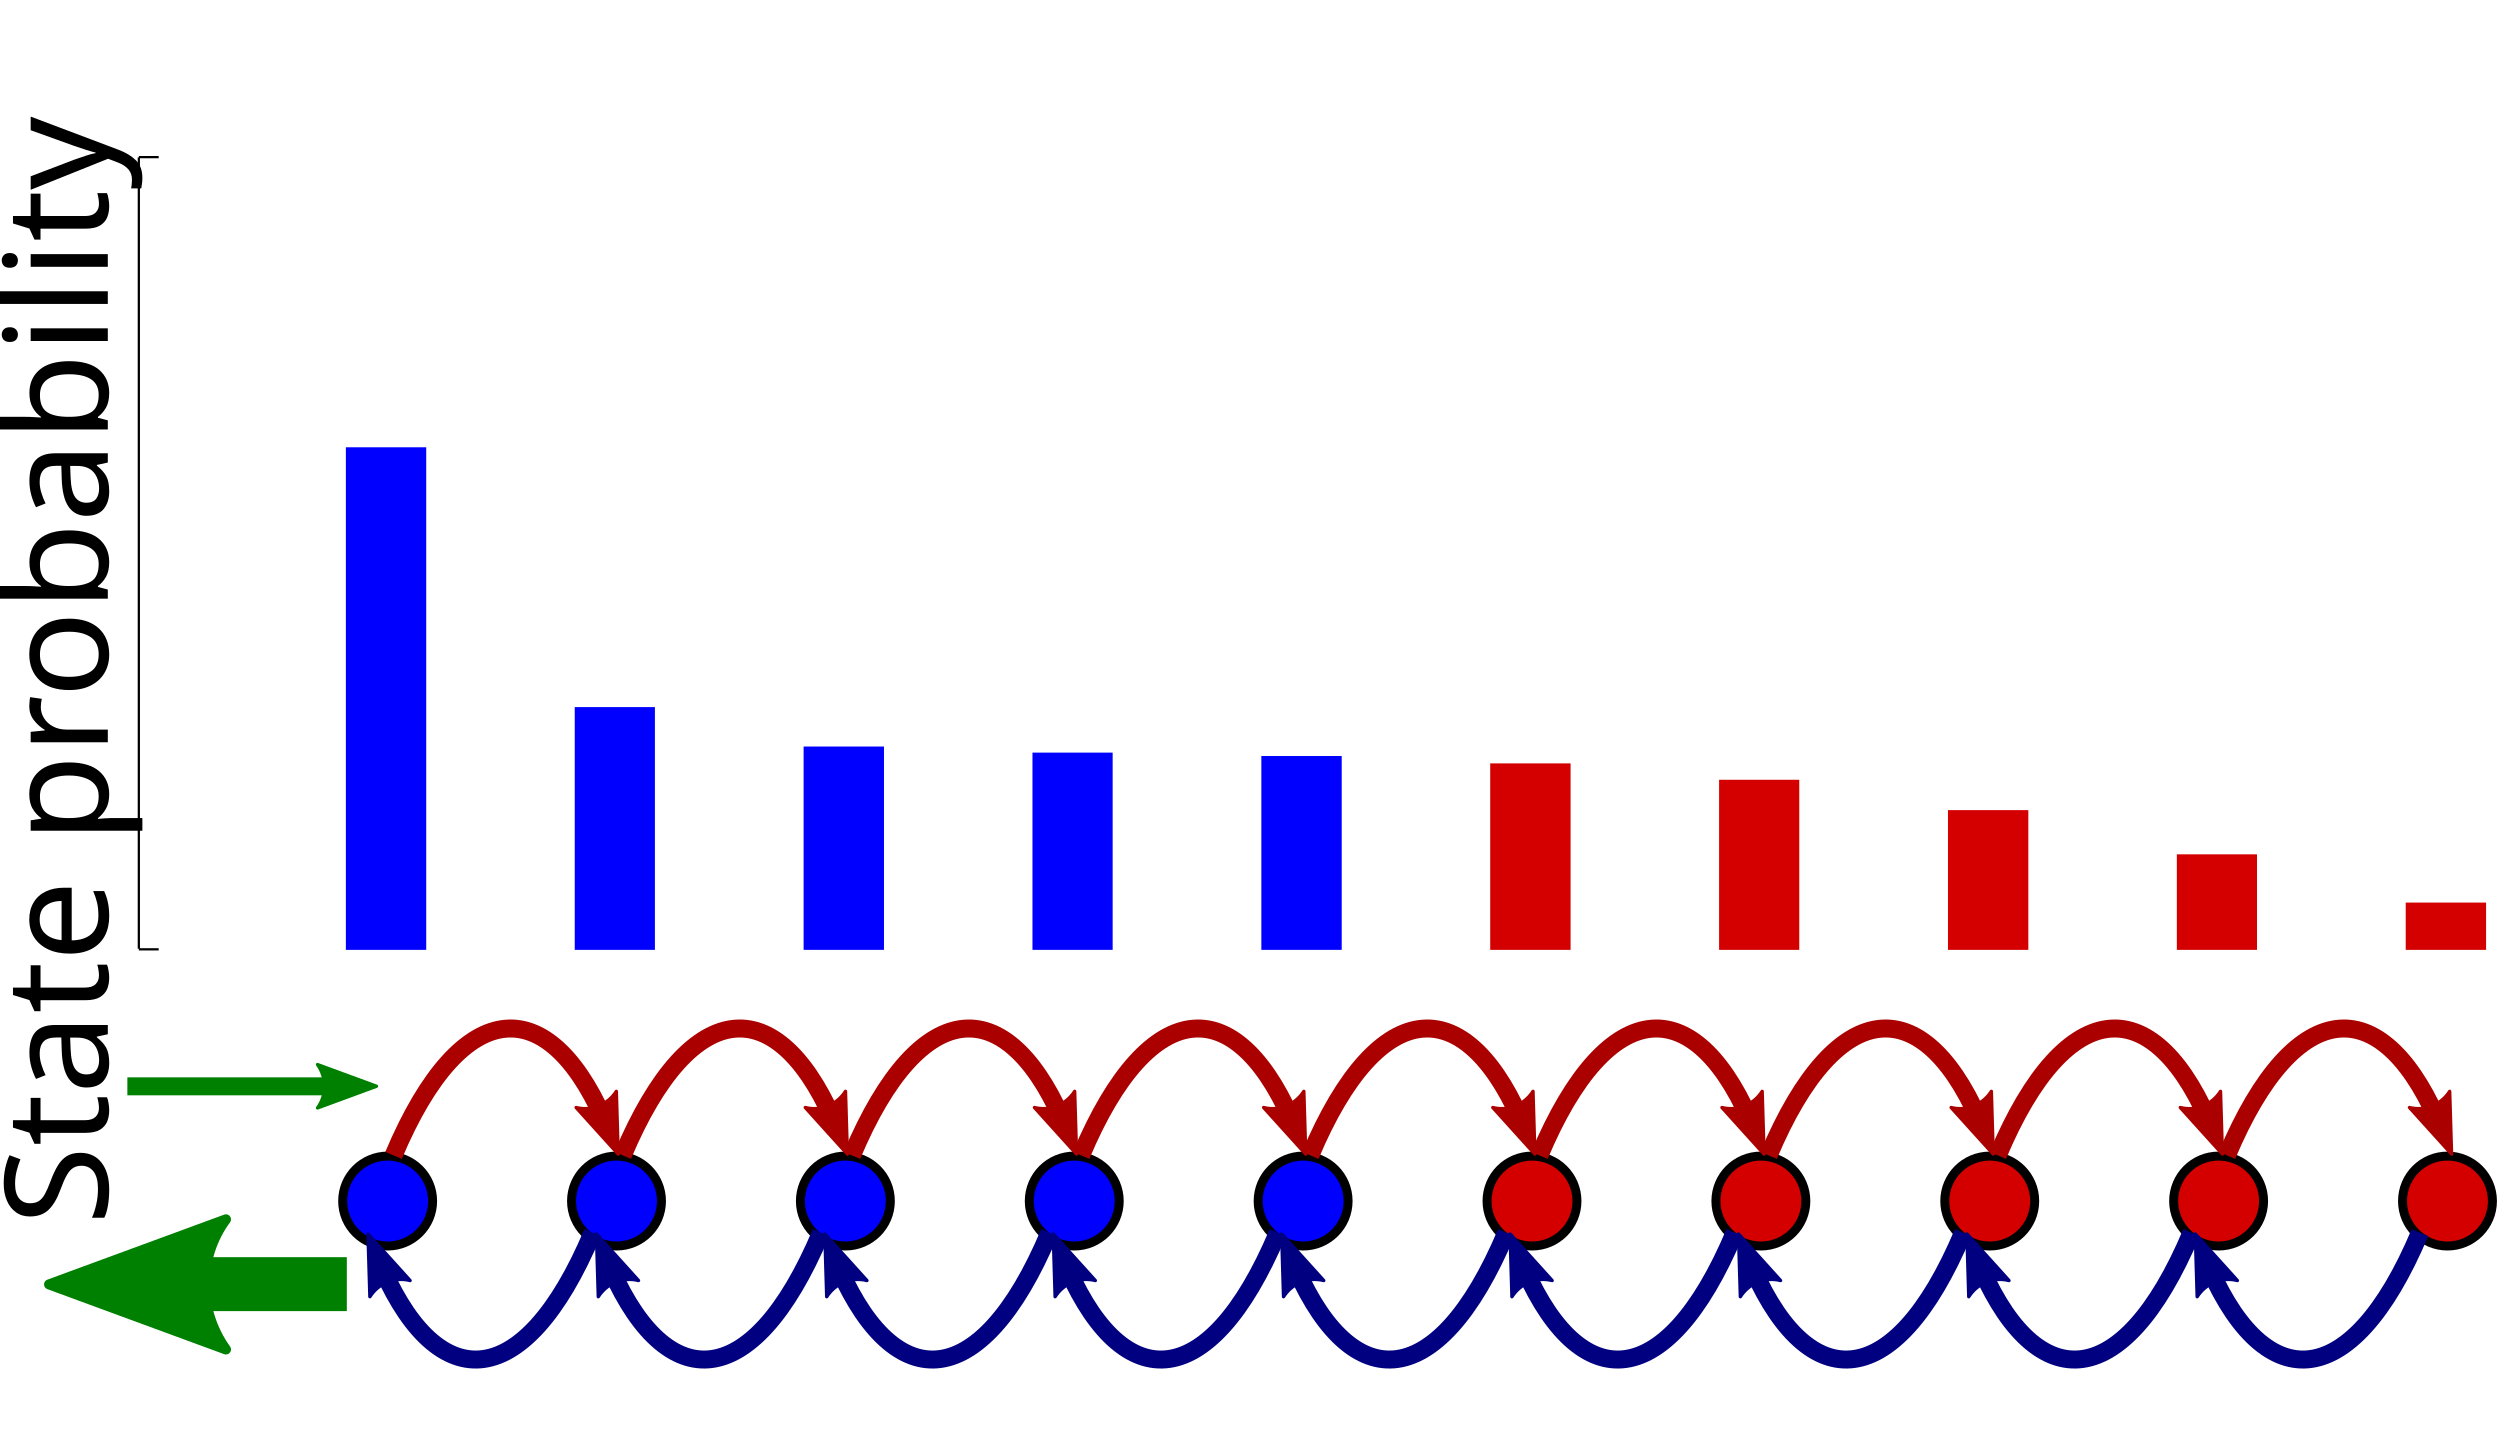
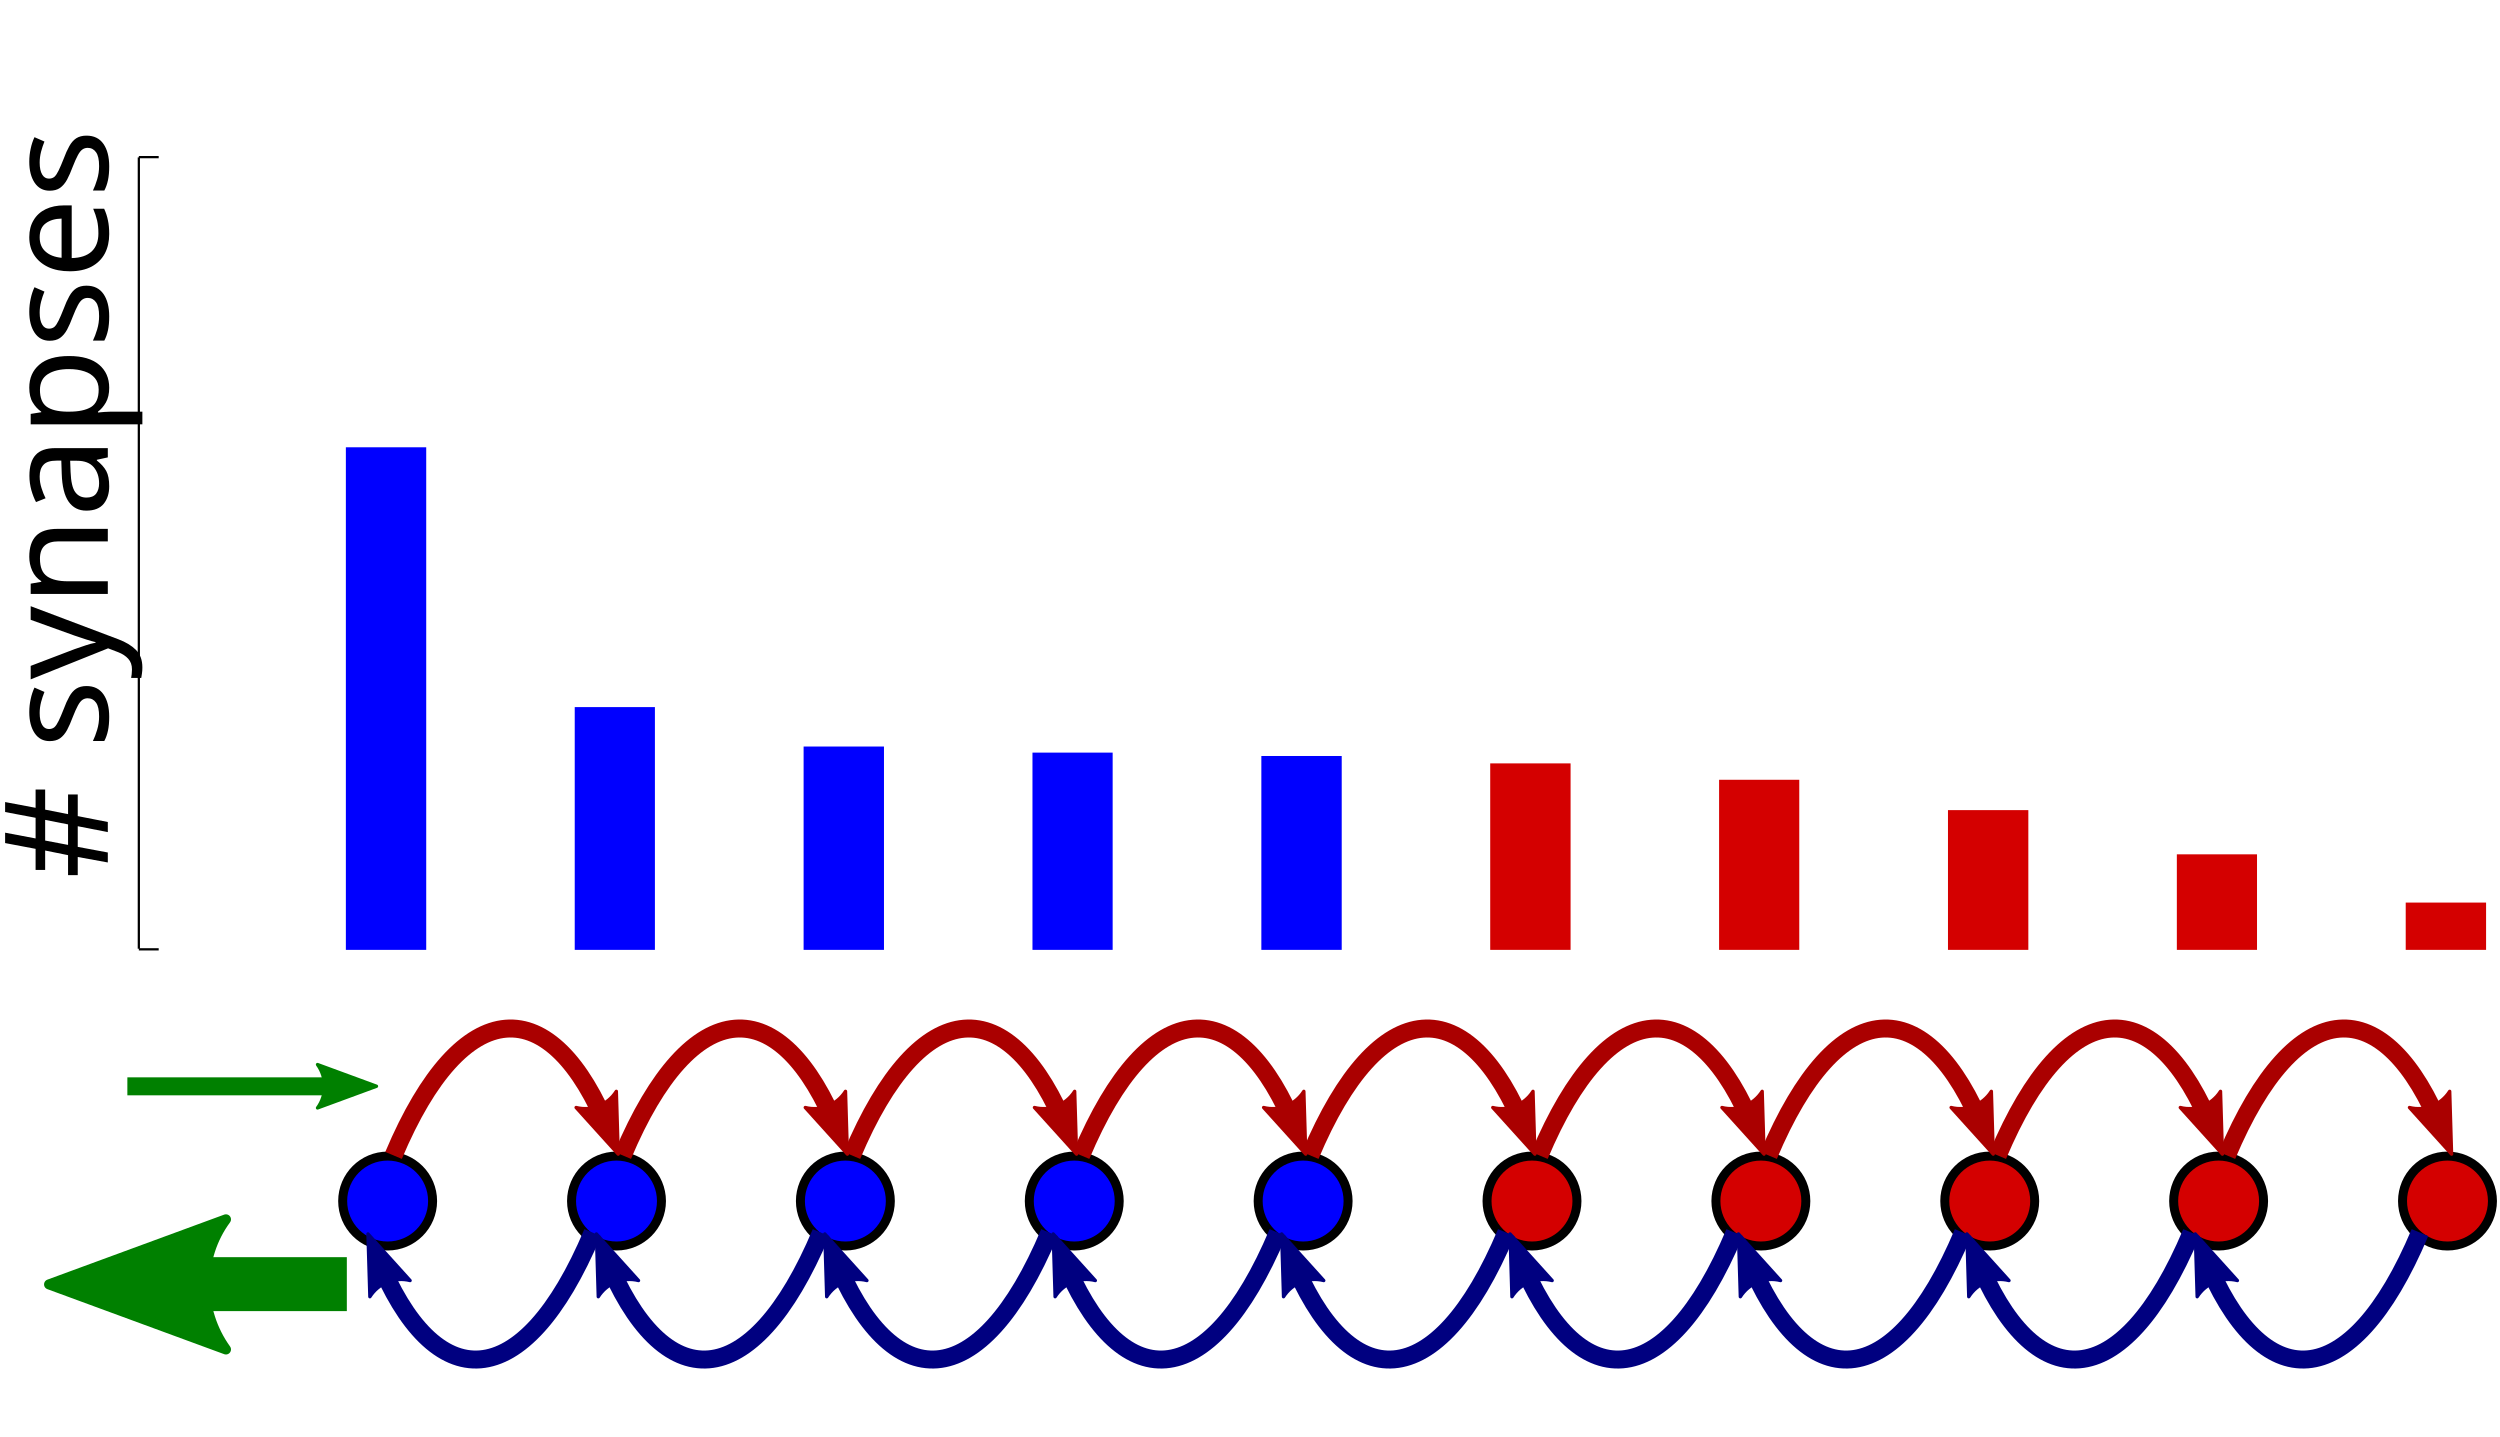
<svg xmlns="http://www.w3.org/2000/svg" width="278.043" height="159.804" id="svg2" version="1.1">
  <defs id="defs4">
    <marker orient="auto" refY="0" refX="0" id="Arrow2Send" style="overflow:visible">
      <path id="path4544" style="font-size:12px;fill-rule:evenodd;stroke-width:0.625;stroke-linejoin:round" d="M 8.719,4.034 -2.207,0.016 8.719,-4.002 c -1.745,2.372 -1.735,5.617 -6e-7,8.035 z" transform="matrix(-0.3,0,0,-0.3,0.69,0)" />
    </marker>
    <marker orient="auto" refY="0" refX="0" id="Arrow2Sstart" style="overflow:visible">
      <path id="path4541" style="font-size:12px;fill-rule:evenodd;stroke-width:0.625;stroke-linejoin:round" d="M 8.719,4.034 -2.207,0.016 8.719,-4.002 c -1.745,2.372 -1.735,5.617 -6e-7,8.035 z" transform="matrix(0.3,0,0,0.3,-0.69,0)" />
    </marker>
    <marker orient="auto" refY="0" refX="0" id="Arrow2Send-4" style="overflow:visible">
      <path id="path4544-5" style="font-size:12px;fill-rule:evenodd;stroke-width:0.625;stroke-linejoin:round" d="M 8.719,4.034 -2.207,0.016 8.719,-4.002 c -1.745,2.372 -1.735,5.617 -6e-7,8.035 z" transform="matrix(-0.3,0,0,-0.3,0.69,0)" />
    </marker>
    <marker orient="auto" refY="0" refX="0" id="Arrow2Send-3" style="overflow:visible">
      <path id="path4544-52" style="font-size:12px;fill-rule:evenodd;stroke-width:0.625;stroke-linejoin:round" d="M 8.719,4.034 -2.207,0.016 8.719,-4.002 c -1.745,2.372 -1.735,5.617 -6e-7,8.035 z" transform="matrix(-0.3,0,0,-0.3,0.69,0)" />
    </marker>
    <marker orient="auto" refY="0" refX="0" id="Arrow2Send-9" style="overflow:visible">
      <path id="path4544-4" style="font-size:12px;fill-rule:evenodd;stroke-width:0.625;stroke-linejoin:round" d="M 8.719,4.034 -2.207,0.016 8.719,-4.002 c -1.745,2.372 -1.735,5.617 -6e-7,8.035 z" transform="matrix(-0.3,0,0,-0.3,0.69,0)" />
    </marker>
    <marker orient="auto" refY="0" refX="0" id="Arrow2Send-0" style="overflow:visible">
      <path id="path4544-59" style="font-size:12px;fill-rule:evenodd;stroke-width:0.625;stroke-linejoin:round" d="M 8.719,4.034 -2.207,0.016 8.719,-4.002 c -1.745,2.372 -1.735,5.617 -6e-7,8.035 z" transform="matrix(-0.3,0,0,-0.3,0.69,0)" />
    </marker>
    <marker orient="auto" refY="0" refX="0" id="Arrow2Send-6" style="overflow:visible">
      <path id="path4544-594" style="font-size:12px;fill-rule:evenodd;stroke-width:0.625;stroke-linejoin:round" d="M 8.719,4.034 -2.207,0.016 8.719,-4.002 c -1.745,2.372 -1.735,5.617 -6e-7,8.035 z" transform="matrix(-0.3,0,0,-0.3,0.69,0)" />
    </marker>
    <marker orient="auto" refY="0" refX="0" id="Arrow2Send-43" style="overflow:visible">
      <path id="path4544-54" style="font-size:12px;fill-rule:evenodd;stroke-width:0.625;stroke-linejoin:round" d="M 8.719,4.034 -2.207,0.016 8.719,-4.002 c -1.745,2.372 -1.735,5.617 -6e-7,8.035 z" transform="matrix(-0.3,0,0,-0.3,0.69,0)" />
    </marker>
    <marker orient="auto" refY="0" refX="0" id="Arrow2Send-41" style="overflow:visible">
      <path id="path4544-6" style="font-size:12px;fill-rule:evenodd;stroke-width:0.625;stroke-linejoin:round" d="M 8.719,4.034 -2.207,0.016 8.719,-4.002 c -1.745,2.372 -1.735,5.617 -6e-7,8.035 z" transform="matrix(-0.3,0,0,-0.3,0.69,0)" />
    </marker>
    <marker orient="auto" refY="0" refX="0" id="Arrow2Send-1" style="overflow:visible">
      <path id="path4544-58" style="font-size:12px;fill-rule:evenodd;stroke-width:0.625;stroke-linejoin:round" d="M 8.719,4.034 -2.207,0.016 8.719,-4.002 c -1.745,2.372 -1.735,5.617 -6e-7,8.035 z" transform="matrix(-0.3,0,0,-0.3,0.69,0)" />
    </marker>
    <marker orient="auto" refY="0" refX="0" id="Arrow2Send-01" style="overflow:visible">
      <path id="path4544-40" style="font-size:12px;fill-rule:evenodd;stroke-width:0.625;stroke-linejoin:round" d="M 8.719,4.034 -2.207,0.016 8.719,-4.002 c -1.745,2.372 -1.735,5.617 -6e-7,8.035 z" transform="matrix(-0.3,0,0,-0.3,0.69,0)" />
    </marker>
    <marker orient="auto" refY="0" refX="0" id="Arrow2Send-91" style="overflow:visible">
      <path id="path4544-7" style="font-size:12px;fill-rule:evenodd;stroke-width:0.625;stroke-linejoin:round" d="M 8.719,4.034 -2.207,0.016 8.719,-4.002 c -1.745,2.372 -1.735,5.617 -6e-7,8.035 z" transform="matrix(-0.3,0,0,-0.3,0.69,0)" />
    </marker>
    <marker orient="auto" refY="0" refX="0" id="Arrow2Send-96" style="overflow:visible">
      <path id="path4544-8" style="font-size:12px;fill-rule:evenodd;stroke-width:0.625;stroke-linejoin:round" d="M 8.719,4.034 -2.207,0.016 8.719,-4.002 c -1.745,2.372 -1.735,5.617 -6e-7,8.035 z" transform="matrix(-0.3,0,0,-0.3,0.69,0)" />
    </marker>
    <marker orient="auto" refY="0" refX="0" id="Arrow2Send-30" style="overflow:visible">
      <path id="path4544-2" style="font-size:12px;fill-rule:evenodd;stroke-width:0.625;stroke-linejoin:round" d="M 8.719,4.034 -2.207,0.016 8.719,-4.002 c -1.745,2.372 -1.735,5.617 -6e-7,8.035 z" transform="matrix(-0.3,0,0,-0.3,0.69,0)" />
    </marker>
    <marker orient="auto" refY="0" refX="0" id="Arrow2Send-92" style="overflow:visible">
      <path id="path4544-24" style="font-size:12px;fill-rule:evenodd;stroke-width:0.625;stroke-linejoin:round" d="M 8.719,4.034 -2.207,0.016 8.719,-4.002 c -1.745,2.372 -1.735,5.617 -6e-7,8.035 z" transform="matrix(-0.3,0,0,-0.3,0.69,0)" />
    </marker>
    <marker orient="auto" refY="0" refX="0" id="Arrow2Send-8" style="overflow:visible">
      <path id="path4544-72" style="font-size:12px;fill-rule:evenodd;stroke-width:0.625;stroke-linejoin:round" d="M 8.719,4.034 -2.207,0.016 8.719,-4.002 c -1.745,2.372 -1.735,5.617 -6e-7,8.035 z" transform="matrix(-0.3,0,0,-0.3,0.69,0)" />
    </marker>
    <marker orient="auto" refY="0" refX="0" id="Arrow2Send-34" style="overflow:visible">
      <path id="path4544-3" style="font-size:12px;fill-rule:evenodd;stroke-width:0.625;stroke-linejoin:round" d="M 8.719,4.034 -2.207,0.016 8.719,-4.002 c -1.745,2.372 -1.735,5.617 -6e-7,8.035 z" transform="matrix(-0.3,0,0,-0.3,0.69,0)" />
    </marker>
    <marker orient="auto" refY="0" refX="0" id="Arrow2Send-32" style="overflow:visible">
      <path id="path4544-76" style="font-size:12px;fill-rule:evenodd;stroke-width:0.625;stroke-linejoin:round" d="M 8.719,4.034 -2.207,0.016 8.719,-4.002 c -1.745,2.372 -1.735,5.617 -6e-7,8.035 z" transform="matrix(-0.3,0,0,-0.3,0.69,0)" />
    </marker>
    <marker orient="auto" refY="0" refX="0" id="Arrow2Send-36" style="overflow:visible">
      <path id="path4544-9" style="font-size:12px;fill-rule:evenodd;stroke-width:0.625;stroke-linejoin:round" d="M 8.719,4.034 -2.207,0.016 8.719,-4.002 c -1.745,2.372 -1.735,5.617 -6e-7,8.035 z" transform="matrix(-0.3,0,0,-0.3,0.69,0)" />
    </marker>
    <marker orient="auto" refY="0" refX="0" id="Arrow2Send-33" style="overflow:visible">
      <path id="path4544-0" style="font-size:12px;fill-rule:evenodd;stroke-width:0.625;stroke-linejoin:round" d="M 8.719,4.034 -2.207,0.016 8.719,-4.002 c -1.745,2.372 -1.735,5.617 -6e-7,8.035 z" transform="matrix(-0.3,0,0,-0.3,0.69,0)" />
    </marker>
    <marker orient="auto" refY="0" refX="0" id="Arrow2SendM" style="overflow:visible">
      <path id="path3097" style="font-size:12px;fill:#aa0000;fill-rule:evenodd;stroke:#aa0000;stroke-width:0.625;stroke-linejoin:round" d="M 8.719,4.034 -2.207,0.016 8.719,-4.002 c -1.745,2.372 -1.735,5.617 -6e-7,8.035 z" transform="matrix(-0.3,0,0,-0.3,0.69,0)" />
    </marker>
    <marker orient="auto" refY="0" refX="0" id="Arrow2Sendg" style="overflow:visible">
      <path id="path3100" style="font-size:12px;fill:#aa0000;fill-rule:evenodd;stroke:#aa0000;stroke-width:0.625;stroke-linejoin:round" d="M 8.719,4.034 -2.207,0.016 8.719,-4.002 c -1.745,2.372 -1.735,5.617 -6e-7,8.035 z" transform="matrix(-0.3,0,0,-0.3,0.69,0)" />
    </marker>
    <marker orient="auto" refY="0" refX="0" id="Arrow2Send3" style="overflow:visible">
      <path id="path3103" style="font-size:12px;fill:#aa0000;fill-rule:evenodd;stroke:#aa0000;stroke-width:0.625;stroke-linejoin:round" d="M 8.719,4.034 -2.207,0.016 8.719,-4.002 c -1.745,2.372 -1.735,5.617 -6e-7,8.035 z" transform="matrix(-0.3,0,0,-0.3,0.69,0)" />
    </marker>
    <marker orient="auto" refY="0" refX="0" id="Arrow2Sends" style="overflow:visible">
      <path id="path3106" style="font-size:12px;fill:#aa0000;fill-rule:evenodd;stroke:#aa0000;stroke-width:0.625;stroke-linejoin:round" d="M 8.719,4.034 -2.207,0.016 8.719,-4.002 c -1.745,2.372 -1.735,5.617 -6e-7,8.035 z" transform="matrix(-0.3,0,0,-0.3,0.69,0)" />
    </marker>
    <marker orient="auto" refY="0" refX="0" id="Arrow2Sendz" style="overflow:visible">
      <path id="path3109" style="font-size:12px;fill:#aa0000;fill-rule:evenodd;stroke:#aa0000;stroke-width:0.625;stroke-linejoin:round" d="M 8.719,4.034 -2.207,0.016 8.719,-4.002 c -1.745,2.372 -1.735,5.617 -6e-7,8.035 z" transform="matrix(-0.3,0,0,-0.3,0.69,0)" />
    </marker>
    <marker orient="auto" refY="0" refX="0" id="Arrow2SendI" style="overflow:visible">
      <path id="path3112" style="font-size:12px;fill:#aa0000;fill-rule:evenodd;stroke:#aa0000;stroke-width:0.625;stroke-linejoin:round" d="M 8.719,4.034 -2.207,0.016 8.719,-4.002 c -1.745,2.372 -1.735,5.617 -6e-7,8.035 z" transform="matrix(-0.3,0,0,-0.3,0.69,0)" />
    </marker>
    <marker orient="auto" refY="0" refX="0" id="Arrow2Send7" style="overflow:visible">
      <path id="path3115" style="font-size:12px;fill:#aa0000;fill-rule:evenodd;stroke:#aa0000;stroke-width:0.625;stroke-linejoin:round" d="M 8.719,4.034 -2.207,0.016 8.719,-4.002 c -1.745,2.372 -1.735,5.617 -6e-7,8.035 z" transform="matrix(-0.3,0,0,-0.3,0.69,0)" />
    </marker>
    <marker orient="auto" refY="0" refX="0" id="Arrow2SendG" style="overflow:visible">
      <path id="path3118" style="font-size:12px;fill:#aa0000;fill-rule:evenodd;stroke:#aa0000;stroke-width:0.625;stroke-linejoin:round" d="M 8.719,4.034 -2.207,0.016 8.719,-4.002 c -1.745,2.372 -1.735,5.617 -6e-7,8.035 z" transform="matrix(-0.3,0,0,-0.3,0.69,0)" />
    </marker>
    <marker orient="auto" refY="0" refX="0" id="Arrow2SendJ" style="overflow:visible">
      <path id="path3121" style="font-size:12px;fill:#aa0000;fill-rule:evenodd;stroke:#aa0000;stroke-width:0.625;stroke-linejoin:round" d="M 8.719,4.034 -2.207,0.016 8.719,-4.002 c -1.745,2.372 -1.735,5.617 -6e-7,8.035 z" transform="matrix(-0.3,0,0,-0.3,0.69,0)" />
    </marker>
    <marker orient="auto" refY="0" refX="0" id="Arrow2Sendzk" style="overflow:visible">
      <path id="path3315" style="font-size:12px;fill:#000080;fill-rule:evenodd;stroke:#000080;stroke-width:0.625;stroke-linejoin:round" d="M 8.719,4.034 -2.207,0.016 8.719,-4.002 c -1.745,2.372 -1.735,5.617 -6e-7,8.035 z" transform="matrix(-0.3,0,0,-0.3,0.69,0)" />
    </marker>
    <marker orient="auto" refY="0" refX="0" id="Arrow2SendD" style="overflow:visible">
      <path id="path3318" style="font-size:12px;fill:#000080;fill-rule:evenodd;stroke:#000080;stroke-width:0.625;stroke-linejoin:round" d="M 8.719,4.034 -2.207,0.016 8.719,-4.002 c -1.745,2.372 -1.735,5.617 -6e-7,8.035 z" transform="matrix(-0.3,0,0,-0.3,0.69,0)" />
    </marker>
    <marker orient="auto" refY="0" refX="0" id="Arrow2SendO" style="overflow:visible">
      <path id="path3321" style="font-size:12px;fill:#000080;fill-rule:evenodd;stroke:#000080;stroke-width:0.625;stroke-linejoin:round" d="M 8.719,4.034 -2.207,0.016 8.719,-4.002 c -1.745,2.372 -1.735,5.617 -6e-7,8.035 z" transform="matrix(-0.3,0,0,-0.3,0.69,0)" />
    </marker>
    <marker orient="auto" refY="0" refX="0" id="Arrow2Sendu" style="overflow:visible">
      <path id="path3324" style="font-size:12px;fill:#000080;fill-rule:evenodd;stroke:#000080;stroke-width:0.625;stroke-linejoin:round" d="M 8.719,4.034 -2.207,0.016 8.719,-4.002 c -1.745,2.372 -1.735,5.617 -6e-7,8.035 z" transform="matrix(-0.3,0,0,-0.3,0.69,0)" />
    </marker>
    <marker orient="auto" refY="0" refX="0" id="Arrow2Sendd" style="overflow:visible">
      <path id="path3327" style="font-size:12px;fill:#000080;fill-rule:evenodd;stroke:#000080;stroke-width:0.625;stroke-linejoin:round" d="M 8.719,4.034 -2.207,0.016 8.719,-4.002 c -1.745,2.372 -1.735,5.617 -6e-7,8.035 z" transform="matrix(-0.3,0,0,-0.3,0.69,0)" />
    </marker>
    <marker orient="auto" refY="0" refX="0" id="Arrow2Send9" style="overflow:visible">
      <path id="path3330" style="font-size:12px;fill:#000080;fill-rule:evenodd;stroke:#000080;stroke-width:0.625;stroke-linejoin:round" d="M 8.719,4.034 -2.207,0.016 8.719,-4.002 c -1.745,2.372 -1.735,5.617 -6e-7,8.035 z" transform="matrix(-0.3,0,0,-0.3,0.69,0)" />
    </marker>
    <marker orient="auto" refY="0" refX="0" id="Arrow2SendI1" style="overflow:visible">
      <path id="path3333" style="font-size:12px;fill:#000080;fill-rule:evenodd;stroke:#000080;stroke-width:0.625;stroke-linejoin:round" d="M 8.719,4.034 -2.207,0.016 8.719,-4.002 c -1.745,2.372 -1.735,5.617 -6e-7,8.035 z" transform="matrix(-0.3,0,0,-0.3,0.69,0)" />
    </marker>
    <marker orient="auto" refY="0" refX="0" id="Arrow2Senda" style="overflow:visible">
      <path id="path3336" style="font-size:12px;fill:#000080;fill-rule:evenodd;stroke:#000080;stroke-width:0.625;stroke-linejoin:round" d="M 8.719,4.034 -2.207,0.016 8.719,-4.002 c -1.745,2.372 -1.735,5.617 -6e-7,8.035 z" transform="matrix(-0.3,0,0,-0.3,0.69,0)" />
    </marker>
    <marker orient="auto" refY="0" refX="0" id="Arrow2SendaN" style="overflow:visible">
      <path id="path3339" style="font-size:12px;fill:#000080;fill-rule:evenodd;stroke:#000080;stroke-width:0.625;stroke-linejoin:round" d="M 8.719,4.034 -2.207,0.016 8.719,-4.002 c -1.745,2.372 -1.735,5.617 -6e-7,8.035 z" transform="matrix(-0.3,0,0,-0.3,0.69,0)" />
    </marker>
    <marker orient="auto" refY="0" refX="0" id="Arrow2Send-33d2" style="overflow:visible">
      <path id="path5288" style="font-size:12px;fill:#008000;fill-rule:evenodd;stroke:#008000;stroke-width:0.625;stroke-linejoin:round" d="M 8.719,4.034 -2.207,0.016 8.719,-4.002 c -1.745,2.372 -1.735,5.617 -6e-7,8.035 z" transform="matrix(-0.3,0,0,-0.3,0.69,0)" />
    </marker>
    <marker orient="auto" refY="0" refX="0" id="Arrow2Send-337r" style="overflow:visible">
      <path id="path5291" style="font-size:12px;fill:#008000;fill-rule:evenodd;stroke:#008000;stroke-width:0.625;stroke-linejoin:round" d="M 8.719,4.034 -2.207,0.016 8.719,-4.002 c -1.745,2.372 -1.735,5.617 -6e-7,8.035 z" transform="matrix(-0.3,0,0,-0.3,0.69,0)" />
    </marker>
    <marker orient="auto" refY="0" refX="0" id="Arrow2Send-33Jk" style="overflow:visible">
      <path id="path5285" style="font-size:12px;fill:#008000;fill-rule:evenodd;stroke:#008000;stroke-width:0.625;stroke-linejoin:round" d="M 8.719,4.034 -2.207,0.016 8.719,-4.002 c -1.745,2.372 -1.735,5.617 -6e-7,8.035 z" transform="matrix(-0.3,0,0,-0.3,0.69,0)" />
    </marker>
    <marker orient="auto" refY="0" refX="0" id="Arrow2Send-33V0" style="overflow:visible">
      <path id="path5294" style="font-size:12px;fill:#008000;fill-rule:evenodd;stroke:#008000;stroke-width:0.625;stroke-linejoin:round" d="M 8.719,4.034 -2.207,0.016 8.719,-4.002 c -1.745,2.372 -1.735,5.617 -6e-7,8.035 z" transform="matrix(-0.3,0,0,-0.3,0.69,0)" />
    </marker>
    <marker orient="auto" refY="0" refX="0" id="Arrow2Send-33Jk-1" style="overflow:visible">
      <path id="path5285-4" style="font-size:12px;fill:#008000;fill-rule:evenodd;stroke:#008000;stroke-width:0.625;stroke-linejoin:round" d="M 8.719,4.034 -2.207,0.016 8.719,-4.002 c -1.745,2.372 -1.735,5.617 -6e-7,8.035 z" transform="matrix(-0.3,0,0,-0.3,0.69,0)" />
    </marker>
    <marker orient="auto" refY="0" refX="0" id="Arrow2Send-33V0-2" style="overflow:visible">
      <path id="path5294-3" style="font-size:12px;fill:#008000;fill-rule:evenodd;stroke:#008000;stroke-width:0.625;stroke-linejoin:round" d="M 8.719,4.034 -2.207,0.016 8.719,-4.002 c -1.745,2.372 -1.735,5.617 -6e-7,8.035 z" transform="matrix(-0.3,0,0,-0.3,0.69,0)" />
    </marker>
  </defs>
  <g id="layer1" transform="translate(-90.98613,-322.2844)">
    <g id="g3122" transform="translate(-8.499912,14.92788)">
      <path d="m 190,347.362 c 0,2.761 -2.239,5 -5,5 -2.761,0 -5,-2.239 -5,-5 0,-2.761 2.239,-5 5,-5 2.761,0 5,2.239 5,5 z" id="path2994-3-2-1" style="fill:#d40000;stroke:#000000;stroke-width:1;stroke-linecap:round;stroke-linejoin:round;stroke-miterlimit:4;stroke-dasharray:none;stroke-dashoffset:0" transform="matrix(-1,0,0,1,556.6883,93.57143)" />
      <path d="m 190,347.362 c 0,2.761 -2.239,5 -5,5 -2.761,0 -5,-2.239 -5,-5 0,-2.761 2.239,-5 5,-5 2.761,0 5,2.239 5,5 z" id="path2994-3-2-7" style="fill:#d40000;stroke:#000000;stroke-width:1;stroke-linecap:round;stroke-linejoin:round;stroke-miterlimit:4;stroke-dasharray:none;stroke-dashoffset:0" transform="matrix(-1,0,0,1,531.2338,93.57143)" />
      <path d="m 190,347.362 c 0,2.761 -2.239,5 -5,5 -2.761,0 -5,-2.239 -5,-5 0,-2.761 2.239,-5 5,-5 2.761,0 5,2.239 5,5 z" id="path2994-3-2-4" style="fill:#d40000;stroke:#000000;stroke-width:1;stroke-linecap:round;stroke-linejoin:round;stroke-miterlimit:4;stroke-dasharray:none;stroke-dashoffset:0" transform="matrix(-1,0,0,1,480.3247,93.57143)" />
      <path d="m 190,347.362 c 0,2.761 -2.239,5 -5,5 -2.761,0 -5,-2.239 -5,-5 0,-2.761 2.239,-5 5,-5 2.761,0 5,2.239 5,5 z" id="path2994-3-2-0" style="fill:#d40000;stroke:#000000;stroke-width:1;stroke-linecap:round;stroke-linejoin:round;stroke-miterlimit:4;stroke-dasharray:none;stroke-dashoffset:0" transform="matrix(-1,0,0,1,505.7792,93.57143)" />
      <path d="m 190,347.362 c 0,2.761 -2.239,5 -5,5 -2.761,0 -5,-2.239 -5,-5 0,-2.761 2.239,-5 5,-5 2.761,0 5,2.239 5,5 z" id="path2994-3-2-9" style="fill:#d40000;stroke:#000000;stroke-width:1;stroke-linecap:round;stroke-linejoin:round;stroke-miterlimit:4;stroke-dasharray:none;stroke-dashoffset:0" transform="matrix(-1,0,0,1,454.8701,93.57143)" />
      <path d="m 190,347.362 c 0,2.761 -2.239,5 -5,5 -2.761,0 -5,-2.239 -5,-5 0,-2.761 2.239,-5 5,-5 2.761,0 5,2.239 5,5 z" id="path2994-8" style="fill:#0000ff;stroke:#000000;stroke-width:1;stroke-linecap:round;stroke-linejoin:round;stroke-miterlimit:4;stroke-dasharray:none;stroke-dashoffset:0" transform="matrix(-1,0,0,1,353.0519,93.57143)" />
      <path d="m 190,347.362 c 0,2.761 -2.239,5 -5,5 -2.761,0 -5,-2.239 -5,-5 0,-2.761 2.239,-5 5,-5 2.761,0 5,2.239 5,5 z" id="path2994-82" style="fill:#0000ff;stroke:#000000;stroke-width:1;stroke-linecap:round;stroke-linejoin:round;stroke-miterlimit:4;stroke-dasharray:none;stroke-dashoffset:0" transform="matrix(-1,0,0,1,378.5065,93.57143)" />
      <path d="m 190,347.362 c 0,2.761 -2.239,5 -5,5 -2.761,0 -5,-2.239 -5,-5 0,-2.761 2.239,-5 5,-5 2.761,0 5,2.239 5,5 z" id="path2994-45" style="fill:#0000ff;stroke:#000000;stroke-width:1;stroke-linecap:round;stroke-linejoin:round;stroke-miterlimit:4;stroke-dasharray:none;stroke-dashoffset:0" transform="matrix(-1,0,0,1,403.961,93.57143)" />
      <path d="m 190,347.362 c 0,2.761 -2.239,5 -5,5 -2.761,0 -5,-2.239 -5,-5 0,-2.761 2.239,-5 5,-5 2.761,0 5,2.239 5,5 z" id="path2994-5" style="fill:#0000ff;stroke:#000000;stroke-width:1;stroke-linecap:round;stroke-linejoin:round;stroke-miterlimit:4;stroke-dasharray:none;stroke-dashoffset:0" transform="matrix(-1,0,0,1,429.4156,93.57143)" />
      <path id="path5894-5-4" d="m 347.157,435.86 c 7.696,-18.279 17.625,-18.423 23.968,-2.651" style="fill:none;stroke:#aa0000;stroke-width:2;stroke-linecap:butt;stroke-linejoin:miter;stroke-miterlimit:4;stroke-opacity:1;stroke-dasharray:none;marker-end:url(#Arrow2Sends)" />
      <path id="path5894-5-9" d="m 321.669,435.86 c 7.696,-18.279 17.625,-18.423 23.968,-2.651" style="fill:none;stroke:#aa0000;stroke-width:2;stroke-linecap:butt;stroke-linejoin:miter;stroke-miterlimit:4;stroke-opacity:1;stroke-dasharray:none;marker-end:url(#Arrow2Sendg)" />
      <path id="path5894-5-93" d="m 296.182,435.86 c 7.696,-18.279 17.625,-18.423 23.968,-2.651" style="fill:none;stroke:#aa0000;stroke-width:2;stroke-linecap:butt;stroke-linejoin:miter;stroke-miterlimit:4;stroke-opacity:1;stroke-dasharray:none;marker-end:url(#Arrow2SendJ)" />
      <path id="path5894-5-48" d="m 270.694,435.86 c 7.696,-18.279 17.625,-18.423 23.968,-2.651" style="fill:none;stroke:#aa0000;stroke-width:2;stroke-linecap:butt;stroke-linejoin:miter;stroke-miterlimit:4;stroke-opacity:1;stroke-dasharray:none;marker-end:url(#Arrow2SendG)" />
      <path id="path5894-5-8" d="m 245.206,435.86 c 7.696,-18.279 17.625,-18.423 23.968,-2.651" style="fill:none;stroke:#aa0000;stroke-width:2;stroke-linecap:butt;stroke-linejoin:miter;stroke-miterlimit:4;stroke-opacity:1;stroke-dasharray:none;marker-end:url(#Arrow2SendM)" />
      <path id="path5894-5-2" d="m 219.719,435.86 c 7.696,-18.279 17.625,-18.423 23.968,-2.651" style="fill:none;stroke:#aa0000;stroke-width:2;stroke-linecap:butt;stroke-linejoin:miter;stroke-miterlimit:4;stroke-opacity:1;stroke-dasharray:none;marker-end:url(#Arrow2Send3)" />
      <path id="path5894-5-98" d="m 194.231,435.86 c 7.696,-18.279 17.625,-18.423 23.968,-2.651" style="fill:none;stroke:#aa0000;stroke-width:2;stroke-linecap:butt;stroke-linejoin:miter;stroke-miterlimit:4;stroke-opacity:1;stroke-dasharray:none;marker-end:url(#Arrow2SendI)" />
      <path id="path5894-5-49" d="m 168.743,435.86 c 7.696,-18.279 17.625,-18.423 23.968,-2.651" style="fill:none;stroke:#aa0000;stroke-width:2;stroke-linecap:butt;stroke-linejoin:miter;stroke-miterlimit:4;stroke-opacity:1;stroke-dasharray:none;marker-end:url(#Arrow2Send7)" />
      <g id="g3240">
        <path transform="matrix(-1,0,0,1,327.5974,93.57143)" style="fill:#0000ff;stroke:#000000;stroke-width:1;stroke-linecap:round;stroke-linejoin:round;stroke-miterlimit:4;stroke-dasharray:none;stroke-dashoffset:0" id="path2994-4" d="m 190,347.362 c 0,2.761 -2.239,5 -5,5 -2.761,0 -5,-2.239 -5,-5 0,-2.761 2.239,-5 5,-5 2.761,0 5,2.239 5,5 z" />
        <path style="fill:none;stroke:#aa0000;stroke-width:2;stroke-linecap:butt;stroke-linejoin:miter;stroke-miterlimit:4;stroke-opacity:1;stroke-dasharray:none;marker-end:url(#Arrow2Sendz)" d="m 143.256,435.86 c 7.696,-18.279 17.625,-18.423 23.968,-2.651" id="path5894-5" />
        <path style="fill:none;stroke:#000080;stroke-width:2;stroke-linecap:butt;stroke-linejoin:miter;stroke-miterlimit:4;stroke-opacity:1;stroke-dasharray:none;stroke-dashoffset:0;marker-end:url(#Arrow2SendD)" d="m 165.399,444.446 c -7.696,18.279 -17.625,18.423 -23.968,2.651" id="path5894-5-1" />
      </g>
      <path id="path5894-5-1-1" d="m 368.626,444.446 c -7.696,18.279 -17.625,18.423 -23.968,2.651" style="fill:none;stroke:#000080;stroke-width:2;stroke-linecap:butt;stroke-linejoin:miter;stroke-miterlimit:4;stroke-opacity:1;stroke-dasharray:none;stroke-dashoffset:0;marker-end:url(#Arrow2Senda)" />
      <path id="path5894-5-1-19" d="m 343.223,444.446 c -7.696,18.279 -17.625,18.423 -23.968,2.651" style="fill:none;stroke:#000080;stroke-width:2;stroke-linecap:butt;stroke-linejoin:miter;stroke-miterlimit:4;stroke-opacity:1;stroke-dasharray:none;stroke-dashoffset:0;marker-end:url(#Arrow2Sendd)" />
      <path id="path5894-5-1-0" d="m 317.819,444.446 c -7.696,18.279 -17.625,18.423 -23.968,2.651" style="fill:none;stroke:#000080;stroke-width:2;stroke-linecap:butt;stroke-linejoin:miter;stroke-miterlimit:4;stroke-opacity:1;stroke-dasharray:none;stroke-dashoffset:0;marker-end:url(#Arrow2SendI1)" />
      <path id="path5894-5-1-8" d="m 292.416,444.446 c -7.696,18.279 -17.625,18.423 -23.968,2.651" style="fill:none;stroke:#000080;stroke-width:2;stroke-linecap:butt;stroke-linejoin:miter;stroke-miterlimit:4;stroke-opacity:1;stroke-dasharray:none;stroke-dashoffset:0;marker-end:url(#Arrow2SendO)" />
      <path id="path5894-5-1-9" d="m 267.013,444.446 c -7.696,18.279 -17.625,18.423 -23.968,2.651" style="fill:none;stroke:#000080;stroke-width:2;stroke-linecap:butt;stroke-linejoin:miter;stroke-miterlimit:4;stroke-opacity:1;stroke-dasharray:none;stroke-dashoffset:0;marker-end:url(#Arrow2Sendu)" />
      <path id="path5894-5-1-95" d="m 241.609,444.446 c -7.696,18.279 -17.625,18.423 -23.968,2.651" style="fill:none;stroke:#000080;stroke-width:2;stroke-linecap:butt;stroke-linejoin:miter;stroke-miterlimit:4;stroke-opacity:1;stroke-dasharray:none;stroke-dashoffset:0;marker-end:url(#Arrow2Sendzk)" />
      <path id="path5894-5-1-191" d="m 216.206,444.446 c -7.696,18.279 -17.625,18.423 -23.968,2.651" style="fill:none;stroke:#000080;stroke-width:2;stroke-linecap:butt;stroke-linejoin:miter;stroke-miterlimit:4;stroke-opacity:1;stroke-dasharray:none;stroke-dashoffset:0;marker-end:url(#Arrow2Send9)" />
      <path id="path5894-5-1-15" d="m 190.802,444.446 c -7.696,18.279 -17.625,18.423 -23.968,2.651" style="fill:none;stroke:#000080;stroke-width:2;stroke-linecap:butt;stroke-linejoin:miter;stroke-miterlimit:4;stroke-opacity:1;stroke-dasharray:none;stroke-dashoffset:0;marker-end:url(#Arrow2SendaN)" />
    </g>
    <g id="g3157" transform="translate(-8.499912,14.92788)">
      <path d="m 114.927,324.832 2.208,0" style="fill:none;stroke:#000000;stroke-width:0.25;stroke-linecap:butt;stroke-linejoin:round;stroke-miterlimit:10;stroke-opacity:1;stroke-dasharray:none" id="path150" />
      <path d="m 114.927,412.873 0,-88.012" style="fill:none;stroke:#000000;stroke-width:0.25;stroke-linecap:butt;stroke-linejoin:round;stroke-miterlimit:10;stroke-opacity:1;stroke-dasharray:none" id="path176" />
      <path d="m 114.927,412.941 2.208,0" style="fill:none;stroke:#000000;stroke-width:0.25;stroke-linecap:butt;stroke-linejoin:round;stroke-miterlimit:10;stroke-opacity:1;stroke-dasharray:none" id="path150-1" />
-       <text transform="matrix(0,-1,1,0,0,0)" id="text3120" y="111.476" x="-443.6" style="font-size:40px;font-style:normal;font-weight:normal;line-height:125%;letter-spacing:0px;word-spacing:0px;fill:#000000;fill-opacity:1;stroke:none;font-family:Sans" xml:space="preserve">
-         <tspan style="font-size:16px" y="111.476" x="-443.6" id="tspan3122">State probability</tspan>
+       <text transform="matrix(0,-1,1,0,0,0)" id="text3120" y="111.476" x="-405.088" style="font-size:40px;font-style:normal;font-weight:normal;line-height:125%;letter-spacing:0px;word-spacing:0px;fill:#000000;fill-opacity:1;stroke:none;font-family:Sans" xml:space="preserve">
+         <tspan style="font-size:16px" y="111.476" x="-405.088" id="tspan3122"># synapses</tspan>
      </text>
    </g>
    <path id="path3082-2" d="m 105.151,443.103 25,0" style="fill:#ff9955;stroke:#008000;stroke-width:2;stroke-linecap:butt;stroke-linejoin:miter;stroke-miterlimit:4;stroke-opacity:1;stroke-dasharray:none;marker-end:url(#Arrow2Send-33V0)" />
    <path id="path3082-9-4" d="m 129.56,465.103 -25,0" style="fill:#ff9955;stroke:#008000;stroke-width:6;stroke-linecap:butt;stroke-linejoin:miter;stroke-miterlimit:4;stroke-opacity:1;stroke-dasharray:none;marker-end:url(#Arrow2Send-33Jk)" />
    <g id="g3133" transform="matrix(1,0,0,0.5747448,90.98613,322.2844)" style="fill:none">
      <path id="path3135" d="m 0,0 278.043,0 0,278.043 -278.043,0 z" style="fill:none;stroke:none" />
    </g>
    <g id="g3327">
      <path d="m 129.452,427.926 8.937,0 0,-55.896 -8.937,0 0,55.896 z" style="fill:#0000ff;fill-opacity:1;fill-rule:evenodd;stroke:none" id="path176-4" />
      <path d="m 154.906,427.926 8.917,0 0,-27 -8.917,0 0,27 z" style="fill:#0000ff;fill-opacity:1;fill-rule:evenodd;stroke:none" id="path180" />
      <path d="m 180.361,427.926 8.938,0 0,-22.615 -8.938,0 0,22.615 z" style="fill:#0000ff;fill-opacity:1;fill-rule:evenodd;stroke:none" id="path184" />
      <path d="m 205.815,427.926 8.917,0 0,-21.938 -8.917,0 0,21.938 z" style="fill:#0000ff;fill-opacity:1;fill-rule:evenodd;stroke:none" id="path188" />
      <path d="m 231.27,427.926 8.938,0 0,-21.562 -8.938,0 0,21.562 z" style="fill:#0000ff;fill-opacity:1;fill-rule:evenodd;stroke:none" id="path192" />
      <path d="m 256.724,427.926 8.938,0 0,-20.74 -8.938,0 0,20.74 z" style="fill:#d40000;fill-opacity:1;fill-rule:evenodd;stroke:none" id="path196" />
      <path d="m 282.179,427.926 8.917,0 0,-18.917 -8.917,0 0,18.917 z" style="fill:#d40000;fill-opacity:1;fill-rule:evenodd;stroke:none" id="path200" />
      <path d="m 307.634,427.926 8.938,0 0,-15.542 -8.938,0 0,15.542 z" style="fill:#d40000;fill-opacity:1;fill-rule:evenodd;stroke:none" id="path204" />
      <path d="m 333.088,427.926 8.917,0 0,-10.625 -8.917,0 0,10.625 z" style="fill:#d40000;fill-opacity:1;fill-rule:evenodd;stroke:none" id="path208" />
      <path d="m 358.543,427.926 8.938,0 0,-5.26 -8.938,0 0,5.26 z" style="fill:#d40000;fill-opacity:1;fill-rule:evenodd;stroke:none" id="path212" />
    </g>
  </g>
</svg>
